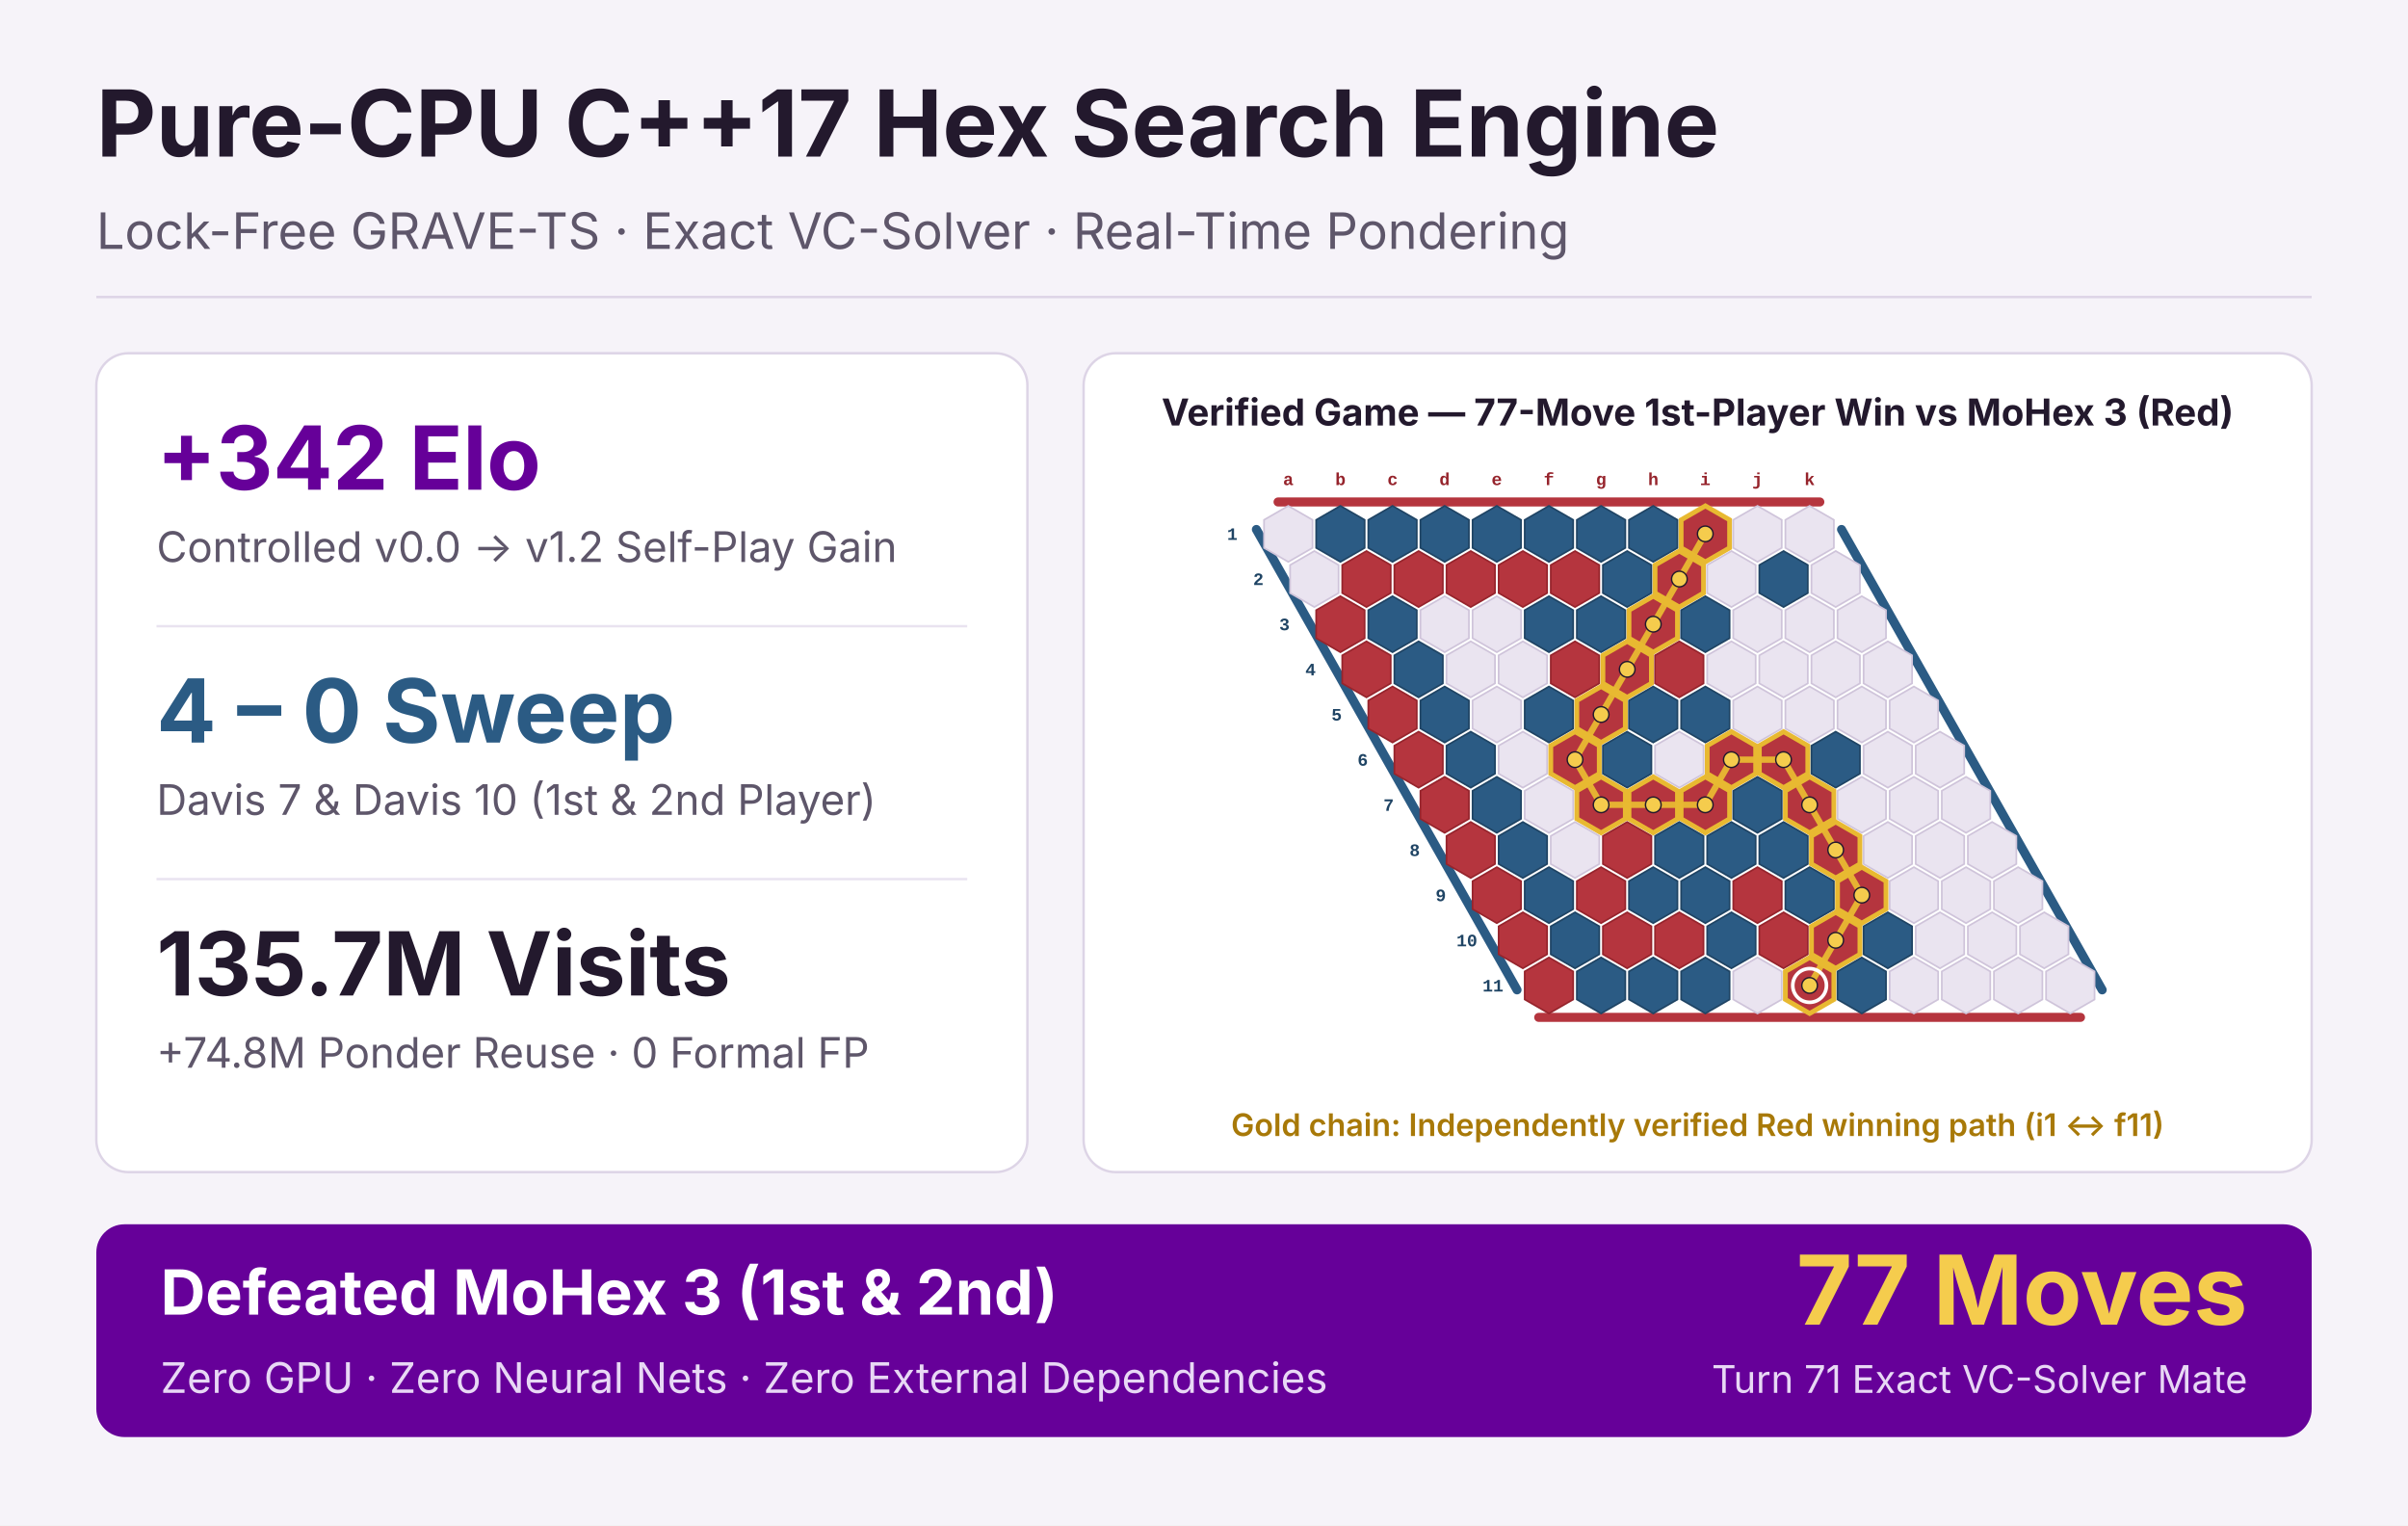
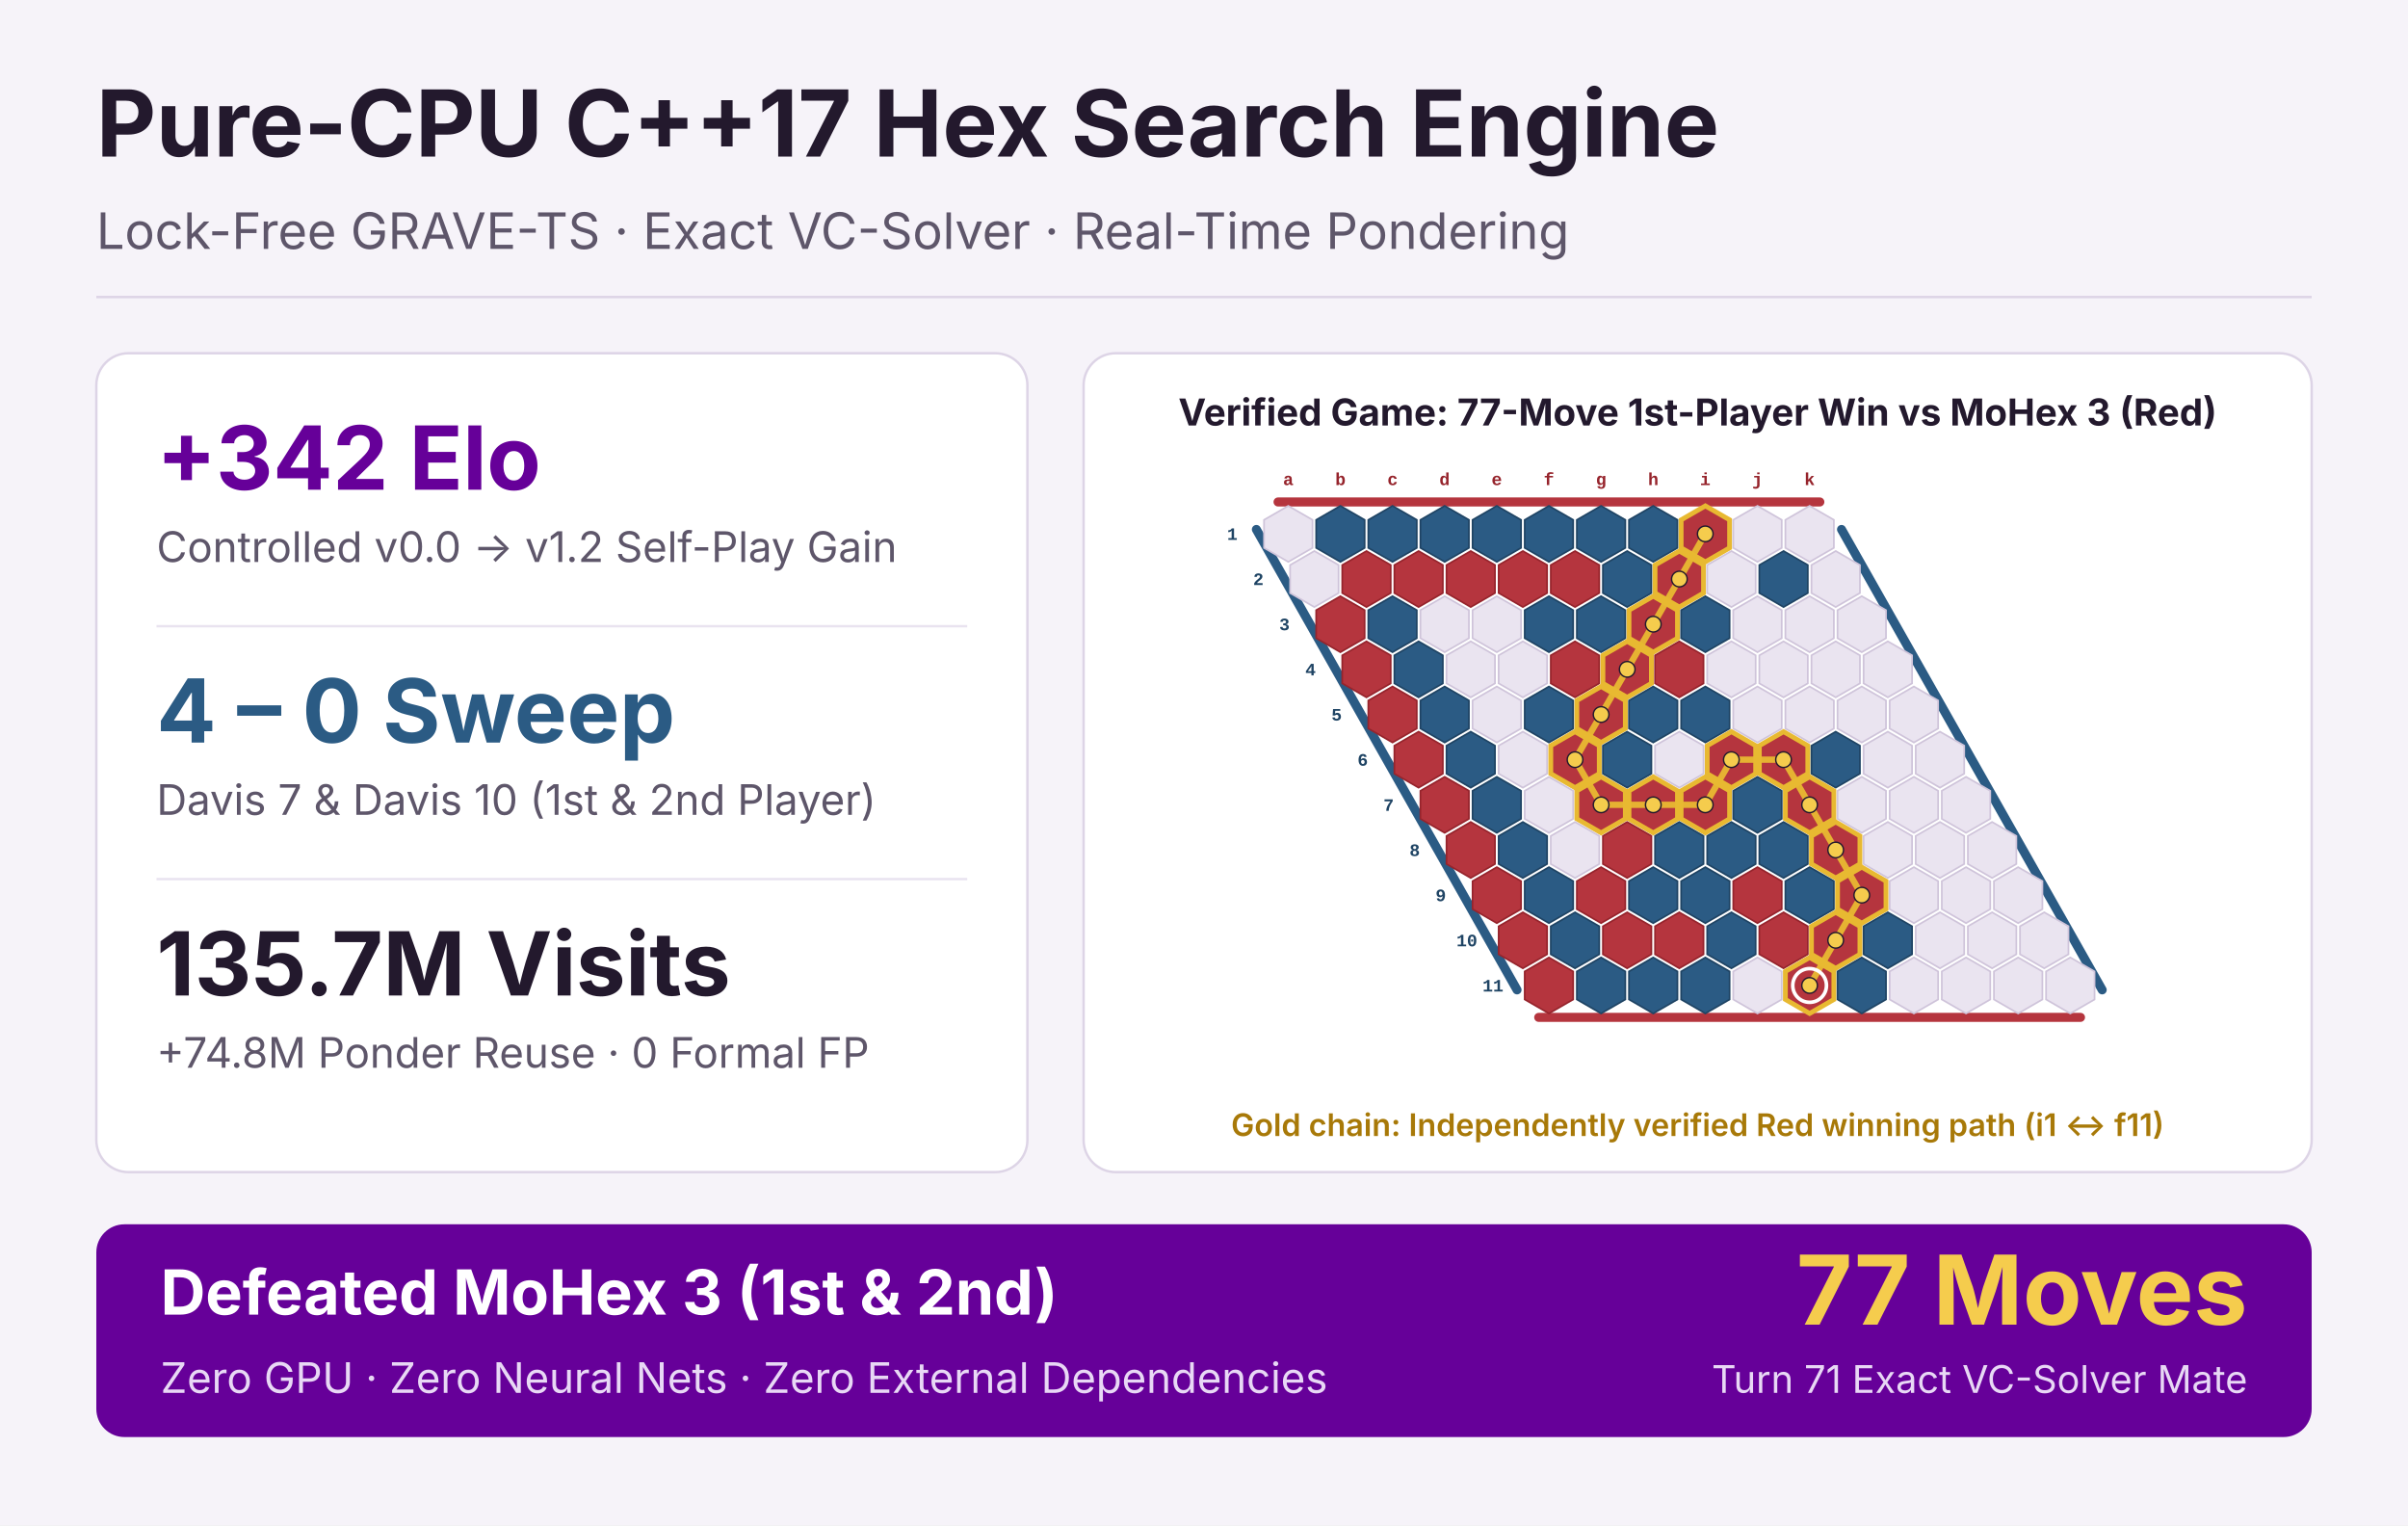
<svg xmlns="http://www.w3.org/2000/svg" viewBox="0 0 1200 760" width="1200" height="760" role="img" aria-labelledby="title desc">
  <style>text{font-family:Inter, 'Segoe UI', -apple-system, BlinkMacSystemFont, Helvetica, Arial, sans-serif;font-variant-numeric:tabular-nums}.mono{font-family:'JetBrains Mono', Consolas, 'Courier New', monospace}</style>
  <rect width="1200" height="760" fill="#F6F3F9" />
  <text x="48" y="78" fill="#23192D" font-size="46" font-weight="750">Pure-CPU C++17 Hex Search Engine</text>
  <text x="48" y="124" fill="#5E566A" font-size="25" font-weight="400">Lock-Free GRAVE-TS · Exact VC-Solver · Real-Time Pondering</text>
  <path d="M48 148H1152" stroke="#DDD4E6" stroke-width="1.2" />
  <rect x="48" y="176" width="464" height="408" rx="16" fill="#FFFFFF" stroke="#DDD4E6" stroke-width="1.2" />
  <text x="78" y="244" fill="#660099" font-size="44" font-weight="750">+342 Elo</text>
  <text x="78" y="280" fill="#5E566A" font-size="21">Controlled v0.0 → v1.2 Self-Play Gain</text>
  <line x1="78" y1="312" x2="482" y2="312" stroke="#E9E3F0" stroke-width="1.2" />
  <text x="78" y="370" fill="#2B5B84" font-size="44" font-weight="750">4 – 0 Sweep</text>
  <text x="78" y="406" fill="#5E566A" font-size="21">Davis 7 &amp; Davis 10 (1st &amp; 2nd Player)</text>
  <line x1="78" y1="438" x2="482" y2="438" stroke="#E9E3F0" stroke-width="1.2" />
  <text x="78" y="496" fill="#23192D" font-size="44" font-weight="750">135.7M Visits</text>
  <text x="78" y="532" fill="#5E566A" font-size="21">+74.8M Ponder Reuse · 0 Formal FP</text>
  <rect x="540" y="176" width="612" height="408" rx="16" fill="#FFFFFF" stroke="#DDD4E6" stroke-width="1.2" />
-   <text x="846" y="212" text-anchor="middle" fill="#23192D" font-size="18.5" font-weight="700">Verified Game — 77-Move 1st-Player Win vs MoHex 3 (Red)</text>
+   <text x="846" y="212" text-anchor="middle" fill="#23192D" font-size="18.5" font-weight="700">Verified Game: 77-Move 1st-Player Win vs MoHex 3 (Red)</text>
  <line x1="636.9" y1="250.1" x2="906.9" y2="250.1" stroke="#B5353E" stroke-width="4.5" stroke-linecap="round" />
  <line x1="766.8" y1="506.9" x2="1036.8" y2="506.9" stroke="#B5353E" stroke-width="4.5" stroke-linecap="round" />
  <line x1="626.1" y1="263.8" x2="756.0" y2="493.2" stroke="#2B5B84" stroke-width="4.5" stroke-linecap="round" />
  <line x1="917.7" y1="263.8" x2="1047.6" y2="493.2" stroke="#2B5B84" stroke-width="4.5" stroke-linecap="round" />
  <text class="mono" x="642.0" y="241.7" text-anchor="middle" fill="#96242C" font-size="8.7" font-weight="700">a</text>
  <text class="mono" x="668.0" y="241.7" text-anchor="middle" fill="#96242C" font-size="8.7" font-weight="700">b</text>
  <text class="mono" x="694.0" y="241.7" text-anchor="middle" fill="#96242C" font-size="8.7" font-weight="700">c</text>
  <text class="mono" x="719.9" y="241.7" text-anchor="middle" fill="#96242C" font-size="8.7" font-weight="700">d</text>
  <text class="mono" x="745.9" y="241.7" text-anchor="middle" fill="#96242C" font-size="8.7" font-weight="700">e</text>
  <text class="mono" x="771.9" y="241.7" text-anchor="middle" fill="#96242C" font-size="8.7" font-weight="700">f</text>
  <text class="mono" x="797.9" y="241.7" text-anchor="middle" fill="#96242C" font-size="8.7" font-weight="700">g</text>
  <text class="mono" x="823.9" y="241.7" text-anchor="middle" fill="#96242C" font-size="8.7" font-weight="700">h</text>
  <text class="mono" x="849.8" y="241.7" text-anchor="middle" fill="#96242C" font-size="8.7" font-weight="700">i</text>
  <text class="mono" x="875.8" y="241.7" text-anchor="middle" fill="#96242C" font-size="8.7" font-weight="700">j</text>
  <text class="mono" x="901.8" y="241.7" text-anchor="middle" fill="#96242C" font-size="8.7" font-weight="700">k</text>
  <text class="mono" x="614.1" y="269.0" text-anchor="middle" fill="#1F4464" font-size="8.7" font-weight="700">1</text>
  <text class="mono" x="627.1" y="291.5" text-anchor="middle" fill="#1F4464" font-size="8.7" font-weight="700">2</text>
  <text class="mono" x="640.1" y="314.0" text-anchor="middle" fill="#1F4464" font-size="8.7" font-weight="700">3</text>
  <text class="mono" x="653.1" y="336.5" text-anchor="middle" fill="#1F4464" font-size="8.7" font-weight="700">4</text>
  <text class="mono" x="666.1" y="359.0" text-anchor="middle" fill="#1F4464" font-size="8.7" font-weight="700">5</text>
  <text class="mono" x="679.1" y="381.5" text-anchor="middle" fill="#1F4464" font-size="8.7" font-weight="700">6</text>
  <text class="mono" x="692.0" y="404.0" text-anchor="middle" fill="#1F4464" font-size="8.7" font-weight="700">7</text>
  <text class="mono" x="705.0" y="426.5" text-anchor="middle" fill="#1F4464" font-size="8.7" font-weight="700">8</text>
  <text class="mono" x="718.0" y="449.0" text-anchor="middle" fill="#1F4464" font-size="8.7" font-weight="700">9</text>
  <text class="mono" x="731.0" y="471.5" text-anchor="middle" fill="#1F4464" font-size="8.7" font-weight="700">10</text>
  <text class="mono" x="744.0" y="494.0" text-anchor="middle" fill="#1F4464" font-size="8.7" font-weight="700">11</text>
  <polygon points="654.08,259.02 654.08,272.98 642.00,279.95 629.92,272.98 629.92,259.02 642.00,252.05" fill="#EAE4F0" stroke="#CFC4DA" stroke-width="0.85" />
  <polygon points="680.06,259.02 680.06,272.98 667.98,279.95 655.90,272.98 655.90,259.02 667.98,252.05" fill="#2B5B84" stroke="#1F4464" stroke-width="0.85" />
  <polygon points="706.04,259.02 706.04,272.98 693.96,279.95 681.88,272.98 681.88,259.02 693.96,252.05" fill="#2B5B84" stroke="#1F4464" stroke-width="0.85" />
  <polygon points="732.02,259.02 732.02,272.98 719.94,279.95 707.86,272.98 707.86,259.02 719.94,252.05" fill="#2B5B84" stroke="#1F4464" stroke-width="0.85" />
  <polygon points="758.00,259.02 758.00,272.98 745.92,279.95 733.84,272.98 733.84,259.02 745.92,252.05" fill="#2B5B84" stroke="#1F4464" stroke-width="0.85" />
  <polygon points="783.98,259.02 783.98,272.98 771.90,279.95 759.82,272.98 759.82,259.02 771.90,252.05" fill="#2B5B84" stroke="#1F4464" stroke-width="0.85" />
  <polygon points="809.97,259.02 809.97,272.98 797.88,279.95 785.80,272.98 785.80,259.02 797.88,252.05" fill="#2B5B84" stroke="#1F4464" stroke-width="0.85" />
  <polygon points="835.95,259.02 835.95,272.98 823.87,279.95 811.78,272.98 811.78,259.02 823.87,252.05" fill="#2B5B84" stroke="#1F4464" stroke-width="0.85" />
  <polygon points="861.93,259.02 861.93,272.98 849.85,279.95 837.77,272.98 837.77,259.02 849.85,252.05" fill="#B5353E" stroke="#E8B931" stroke-width="2.40" />
  <polygon points="887.91,259.02 887.91,272.98 875.83,279.95 863.75,272.98 863.75,259.02 875.83,252.05" fill="#EAE4F0" stroke="#CFC4DA" stroke-width="0.85" />
  <polygon points="913.89,259.02 913.89,272.98 901.81,279.95 889.73,272.98 889.73,259.02 901.81,252.05" fill="#EAE4F0" stroke="#CFC4DA" stroke-width="0.85" />
  <polygon points="667.07,281.52 667.07,295.48 654.99,302.45 642.91,295.48 642.91,281.52 654.99,274.55" fill="#EAE4F0" stroke="#CFC4DA" stroke-width="0.85" />
  <polygon points="693.05,281.52 693.05,295.48 680.97,302.45 668.89,295.48 668.89,281.52 680.97,274.55" fill="#B5353E" stroke="#96242C" stroke-width="0.85" />
  <polygon points="719.03,281.52 719.03,295.48 706.95,302.45 694.87,295.48 694.87,281.52 706.95,274.55" fill="#B5353E" stroke="#96242C" stroke-width="0.85" />
  <polygon points="745.01,281.52 745.01,295.48 732.93,302.45 720.85,295.48 720.85,281.52 732.93,274.55" fill="#B5353E" stroke="#96242C" stroke-width="0.85" />
  <polygon points="770.99,281.52 770.99,295.48 758.91,302.45 746.83,295.48 746.83,281.52 758.91,274.55" fill="#B5353E" stroke="#96242C" stroke-width="0.85" />
  <polygon points="796.98,281.52 796.98,295.48 784.89,302.45 772.81,295.48 772.81,281.52 784.89,274.55" fill="#B5353E" stroke="#96242C" stroke-width="0.85" />
  <polygon points="822.96,281.52 822.96,295.48 810.87,302.45 798.79,295.48 798.79,281.52 810.87,274.55" fill="#2B5B84" stroke="#1F4464" stroke-width="0.85" />
  <polygon points="848.94,281.52 848.94,295.48 836.86,302.45 824.77,295.48 824.77,281.52 836.86,274.55" fill="#B5353E" stroke="#E8B931" stroke-width="2.40" />
  <polygon points="874.92,281.52 874.92,295.48 862.84,302.45 850.76,295.48 850.76,281.52 862.84,274.55" fill="#EAE4F0" stroke="#CFC4DA" stroke-width="0.85" />
  <polygon points="900.90,281.52 900.90,295.48 888.82,302.45 876.74,295.48 876.74,281.52 888.82,274.55" fill="#2B5B84" stroke="#1F4464" stroke-width="0.85" />
  <polygon points="926.88,281.52 926.88,295.48 914.80,302.45 902.72,295.48 902.72,281.52 914.80,274.55" fill="#EAE4F0" stroke="#CFC4DA" stroke-width="0.85" />
  <polygon points="680.06,304.02 680.06,317.98 667.98,324.95 655.90,317.98 655.90,304.02 667.98,297.05" fill="#B5353E" stroke="#96242C" stroke-width="0.85" />
  <polygon points="706.04,304.02 706.04,317.98 693.96,324.95 681.88,317.98 681.88,304.02 693.96,297.05" fill="#2B5B84" stroke="#1F4464" stroke-width="0.85" />
  <polygon points="732.02,304.02 732.02,317.98 719.94,324.95 707.86,317.98 707.86,304.02 719.94,297.05" fill="#EAE4F0" stroke="#CFC4DA" stroke-width="0.85" />
  <polygon points="758.00,304.02 758.00,317.98 745.92,324.95 733.84,317.98 733.84,304.02 745.92,297.05" fill="#EAE4F0" stroke="#CFC4DA" stroke-width="0.85" />
  <polygon points="783.98,304.02 783.98,317.98 771.90,324.95 759.82,317.98 759.82,304.02 771.90,297.05" fill="#2B5B84" stroke="#1F4464" stroke-width="0.85" />
  <polygon points="809.97,304.02 809.97,317.98 797.88,324.95 785.80,317.98 785.80,304.02 797.88,297.05" fill="#2B5B84" stroke="#1F4464" stroke-width="0.85" />
  <polygon points="835.95,304.02 835.95,317.98 823.87,324.95 811.78,317.98 811.78,304.02 823.87,297.05" fill="#B5353E" stroke="#E8B931" stroke-width="2.40" />
  <polygon points="861.93,304.02 861.93,317.98 849.85,324.95 837.77,317.98 837.77,304.02 849.85,297.05" fill="#2B5B84" stroke="#1F4464" stroke-width="0.85" />
  <polygon points="887.91,304.02 887.91,317.98 875.83,324.95 863.75,317.98 863.75,304.02 875.83,297.05" fill="#EAE4F0" stroke="#CFC4DA" stroke-width="0.85" />
  <polygon points="913.89,304.02 913.89,317.98 901.81,324.95 889.73,317.98 889.73,304.02 901.81,297.05" fill="#EAE4F0" stroke="#CFC4DA" stroke-width="0.85" />
  <polygon points="939.87,304.02 939.87,317.98 927.79,324.95 915.71,317.98 915.71,304.02 927.79,297.05" fill="#EAE4F0" stroke="#CFC4DA" stroke-width="0.85" />
  <polygon points="693.05,326.52 693.05,340.48 680.97,347.45 668.89,340.48 668.89,326.52 680.97,319.55" fill="#B5353E" stroke="#96242C" stroke-width="0.85" />
  <polygon points="719.03,326.52 719.03,340.48 706.95,347.45 694.87,340.48 694.87,326.52 706.95,319.55" fill="#2B5B84" stroke="#1F4464" stroke-width="0.85" />
  <polygon points="745.01,326.52 745.01,340.48 732.93,347.45 720.85,340.48 720.85,326.52 732.93,319.55" fill="#EAE4F0" stroke="#CFC4DA" stroke-width="0.85" />
  <polygon points="770.99,326.52 770.99,340.48 758.91,347.45 746.83,340.48 746.83,326.52 758.91,319.55" fill="#EAE4F0" stroke="#CFC4DA" stroke-width="0.85" />
  <polygon points="796.98,326.52 796.98,340.48 784.89,347.45 772.81,340.48 772.81,326.52 784.89,319.55" fill="#B5353E" stroke="#96242C" stroke-width="0.85" />
  <polygon points="822.96,326.52 822.96,340.48 810.87,347.45 798.79,340.48 798.79,326.52 810.87,319.55" fill="#B5353E" stroke="#E8B931" stroke-width="2.40" />
  <polygon points="848.94,326.52 848.94,340.48 836.86,347.45 824.77,340.48 824.77,326.52 836.86,319.55" fill="#B5353E" stroke="#96242C" stroke-width="0.85" />
  <polygon points="874.92,326.52 874.92,340.48 862.84,347.45 850.76,340.48 850.76,326.52 862.84,319.55" fill="#EAE4F0" stroke="#CFC4DA" stroke-width="0.85" />
  <polygon points="900.90,326.52 900.90,340.48 888.82,347.45 876.74,340.48 876.74,326.52 888.82,319.55" fill="#EAE4F0" stroke="#CFC4DA" stroke-width="0.85" />
  <polygon points="926.88,326.52 926.88,340.48 914.80,347.45 902.72,340.48 902.72,326.52 914.80,319.55" fill="#EAE4F0" stroke="#CFC4DA" stroke-width="0.85" />
  <polygon points="952.86,326.52 952.86,340.48 940.78,347.45 928.70,340.48 928.70,326.52 940.78,319.55" fill="#EAE4F0" stroke="#CFC4DA" stroke-width="0.85" />
  <polygon points="706.04,349.02 706.04,362.98 693.96,369.95 681.88,362.98 681.88,349.02 693.96,342.05" fill="#B5353E" stroke="#96242C" stroke-width="0.85" />
  <polygon points="732.02,349.02 732.02,362.98 719.94,369.95 707.86,362.98 707.86,349.02 719.94,342.05" fill="#2B5B84" stroke="#1F4464" stroke-width="0.85" />
  <polygon points="758.00,349.02 758.00,362.98 745.92,369.95 733.84,362.98 733.84,349.02 745.92,342.05" fill="#EAE4F0" stroke="#CFC4DA" stroke-width="0.85" />
  <polygon points="783.98,349.02 783.98,362.98 771.90,369.95 759.82,362.98 759.82,349.02 771.90,342.05" fill="#2B5B84" stroke="#1F4464" stroke-width="0.85" />
  <polygon points="809.97,349.02 809.97,362.98 797.88,369.95 785.80,362.98 785.80,349.02 797.88,342.05" fill="#B5353E" stroke="#E8B931" stroke-width="2.40" />
  <polygon points="835.95,349.02 835.95,362.98 823.87,369.95 811.78,362.98 811.78,349.02 823.87,342.05" fill="#2B5B84" stroke="#1F4464" stroke-width="0.85" />
  <polygon points="861.93,349.02 861.93,362.98 849.85,369.95 837.77,362.98 837.77,349.02 849.85,342.05" fill="#2B5B84" stroke="#1F4464" stroke-width="0.85" />
  <polygon points="887.91,349.02 887.91,362.98 875.83,369.95 863.75,362.98 863.75,349.02 875.83,342.05" fill="#EAE4F0" stroke="#CFC4DA" stroke-width="0.85" />
  <polygon points="913.89,349.02 913.89,362.98 901.81,369.95 889.73,362.98 889.73,349.02 901.81,342.05" fill="#EAE4F0" stroke="#CFC4DA" stroke-width="0.85" />
  <polygon points="939.87,349.02 939.87,362.98 927.79,369.95 915.71,362.98 915.71,349.02 927.79,342.05" fill="#EAE4F0" stroke="#CFC4DA" stroke-width="0.85" />
  <polygon points="965.85,349.02 965.85,362.98 953.77,369.95 941.69,362.98 941.69,349.02 953.77,342.05" fill="#EAE4F0" stroke="#CFC4DA" stroke-width="0.85" />
  <polygon points="719.03,371.52 719.03,385.48 706.95,392.45 694.87,385.48 694.87,371.52 706.95,364.55" fill="#B5353E" stroke="#96242C" stroke-width="0.85" />
  <polygon points="745.01,371.52 745.01,385.48 732.93,392.45 720.85,385.48 720.85,371.52 732.93,364.55" fill="#2B5B84" stroke="#1F4464" stroke-width="0.85" />
  <polygon points="770.99,371.52 770.99,385.48 758.91,392.45 746.83,385.48 746.83,371.52 758.91,364.55" fill="#EAE4F0" stroke="#CFC4DA" stroke-width="0.85" />
  <polygon points="796.98,371.52 796.98,385.48 784.89,392.45 772.81,385.48 772.81,371.52 784.89,364.55" fill="#B5353E" stroke="#E8B931" stroke-width="2.40" />
  <polygon points="822.96,371.52 822.96,385.48 810.87,392.45 798.79,385.48 798.79,371.52 810.87,364.55" fill="#2B5B84" stroke="#1F4464" stroke-width="0.85" />
  <polygon points="848.94,371.52 848.94,385.48 836.86,392.45 824.77,385.48 824.77,371.52 836.86,364.55" fill="#EAE4F0" stroke="#CFC4DA" stroke-width="0.85" />
  <polygon points="874.92,371.52 874.92,385.48 862.84,392.45 850.76,385.48 850.76,371.52 862.84,364.55" fill="#B5353E" stroke="#E8B931" stroke-width="2.40" />
  <polygon points="900.90,371.52 900.90,385.48 888.82,392.45 876.74,385.48 876.74,371.52 888.82,364.55" fill="#B5353E" stroke="#E8B931" stroke-width="2.40" />
  <polygon points="926.88,371.52 926.88,385.48 914.80,392.45 902.72,385.48 902.72,371.52 914.80,364.55" fill="#2B5B84" stroke="#1F4464" stroke-width="0.85" />
  <polygon points="952.86,371.52 952.86,385.48 940.78,392.45 928.70,385.48 928.70,371.52 940.78,364.55" fill="#EAE4F0" stroke="#CFC4DA" stroke-width="0.85" />
  <polygon points="978.84,371.52 978.84,385.48 966.76,392.45 954.68,385.48 954.68,371.52 966.76,364.55" fill="#EAE4F0" stroke="#CFC4DA" stroke-width="0.85" />
  <polygon points="732.02,394.02 732.02,407.98 719.94,414.95 707.86,407.98 707.86,394.02 719.94,387.05" fill="#B5353E" stroke="#96242C" stroke-width="0.85" />
  <polygon points="758.00,394.02 758.00,407.98 745.92,414.95 733.84,407.98 733.84,394.02 745.92,387.05" fill="#2B5B84" stroke="#1F4464" stroke-width="0.85" />
  <polygon points="783.98,394.02 783.98,407.98 771.90,414.95 759.82,407.98 759.82,394.02 771.90,387.05" fill="#EAE4F0" stroke="#CFC4DA" stroke-width="0.85" />
  <polygon points="809.97,394.02 809.97,407.98 797.88,414.95 785.80,407.98 785.80,394.02 797.88,387.05" fill="#B5353E" stroke="#E8B931" stroke-width="2.40" />
  <polygon points="835.95,394.02 835.95,407.98 823.87,414.95 811.78,407.98 811.78,394.02 823.87,387.05" fill="#B5353E" stroke="#E8B931" stroke-width="2.40" />
  <polygon points="861.93,394.02 861.93,407.98 849.85,414.95 837.77,407.98 837.77,394.02 849.85,387.05" fill="#B5353E" stroke="#E8B931" stroke-width="2.40" />
  <polygon points="887.91,394.02 887.91,407.98 875.83,414.95 863.75,407.98 863.75,394.02 875.83,387.05" fill="#2B5B84" stroke="#1F4464" stroke-width="0.85" />
  <polygon points="913.89,394.02 913.89,407.98 901.81,414.95 889.73,407.98 889.73,394.02 901.81,387.05" fill="#B5353E" stroke="#E8B931" stroke-width="2.40" />
  <polygon points="939.87,394.02 939.87,407.98 927.79,414.95 915.71,407.98 915.71,394.02 927.79,387.05" fill="#EAE4F0" stroke="#CFC4DA" stroke-width="0.85" />
  <polygon points="965.85,394.02 965.85,407.98 953.77,414.95 941.69,407.98 941.69,394.02 953.77,387.05" fill="#EAE4F0" stroke="#CFC4DA" stroke-width="0.85" />
  <polygon points="991.83,394.02 991.83,407.98 979.75,414.95 967.67,407.98 967.67,394.02 979.75,387.05" fill="#EAE4F0" stroke="#CFC4DA" stroke-width="0.85" />
  <polygon points="745.01,416.52 745.01,430.48 732.93,437.45 720.85,430.48 720.85,416.52 732.93,409.55" fill="#B5353E" stroke="#96242C" stroke-width="0.85" />
  <polygon points="770.99,416.52 770.99,430.48 758.91,437.45 746.83,430.48 746.83,416.52 758.91,409.55" fill="#2B5B84" stroke="#1F4464" stroke-width="0.85" />
  <polygon points="796.98,416.52 796.98,430.48 784.89,437.45 772.81,430.48 772.81,416.52 784.89,409.55" fill="#EAE4F0" stroke="#CFC4DA" stroke-width="0.85" />
  <polygon points="822.96,416.52 822.96,430.48 810.87,437.45 798.79,430.48 798.79,416.52 810.87,409.55" fill="#B5353E" stroke="#96242C" stroke-width="0.85" />
  <polygon points="848.94,416.52 848.94,430.48 836.86,437.45 824.77,430.48 824.77,416.52 836.86,409.55" fill="#2B5B84" stroke="#1F4464" stroke-width="0.85" />
  <polygon points="874.92,416.52 874.92,430.48 862.84,437.45 850.76,430.48 850.76,416.52 862.84,409.55" fill="#2B5B84" stroke="#1F4464" stroke-width="0.85" />
  <polygon points="900.90,416.52 900.90,430.48 888.82,437.45 876.74,430.48 876.74,416.52 888.82,409.55" fill="#2B5B84" stroke="#1F4464" stroke-width="0.85" />
  <polygon points="926.88,416.52 926.88,430.48 914.80,437.45 902.72,430.48 902.72,416.52 914.80,409.55" fill="#B5353E" stroke="#E8B931" stroke-width="2.40" />
  <polygon points="952.86,416.52 952.86,430.48 940.78,437.45 928.70,430.48 928.70,416.52 940.78,409.55" fill="#EAE4F0" stroke="#CFC4DA" stroke-width="0.85" />
  <polygon points="978.84,416.52 978.84,430.48 966.76,437.45 954.68,430.48 954.68,416.52 966.76,409.55" fill="#EAE4F0" stroke="#CFC4DA" stroke-width="0.85" />
  <polygon points="1004.82,416.52 1004.82,430.48 992.74,437.45 980.66,430.48 980.66,416.52 992.74,409.55" fill="#EAE4F0" stroke="#CFC4DA" stroke-width="0.85" />
  <polygon points="758.00,439.02 758.00,452.98 745.92,459.95 733.84,452.98 733.84,439.02 745.92,432.05" fill="#B5353E" stroke="#96242C" stroke-width="0.85" />
  <polygon points="783.98,439.02 783.98,452.98 771.90,459.95 759.82,452.98 759.82,439.02 771.90,432.05" fill="#2B5B84" stroke="#1F4464" stroke-width="0.85" />
  <polygon points="809.97,439.02 809.97,452.98 797.88,459.95 785.80,452.98 785.80,439.02 797.88,432.05" fill="#B5353E" stroke="#96242C" stroke-width="0.85" />
  <polygon points="835.95,439.02 835.95,452.98 823.87,459.95 811.78,452.98 811.78,439.02 823.87,432.05" fill="#2B5B84" stroke="#1F4464" stroke-width="0.85" />
  <polygon points="861.93,439.02 861.93,452.98 849.85,459.95 837.77,452.98 837.77,439.02 849.85,432.05" fill="#2B5B84" stroke="#1F4464" stroke-width="0.85" />
  <polygon points="887.91,439.02 887.91,452.98 875.83,459.95 863.75,452.98 863.75,439.02 875.83,432.05" fill="#B5353E" stroke="#96242C" stroke-width="0.85" />
  <polygon points="913.89,439.02 913.89,452.98 901.81,459.95 889.73,452.98 889.73,439.02 901.81,432.05" fill="#2B5B84" stroke="#1F4464" stroke-width="0.85" />
  <polygon points="939.87,439.02 939.87,452.98 927.79,459.95 915.71,452.98 915.71,439.02 927.79,432.05" fill="#B5353E" stroke="#E8B931" stroke-width="2.40" />
  <polygon points="965.85,439.02 965.85,452.98 953.77,459.95 941.69,452.98 941.69,439.02 953.77,432.05" fill="#EAE4F0" stroke="#CFC4DA" stroke-width="0.85" />
  <polygon points="991.83,439.02 991.83,452.98 979.75,459.95 967.67,452.98 967.67,439.02 979.75,432.05" fill="#EAE4F0" stroke="#CFC4DA" stroke-width="0.85" />
  <polygon points="1017.81,439.02 1017.81,452.98 1005.73,459.95 993.65,452.98 993.65,439.02 1005.73,432.05" fill="#EAE4F0" stroke="#CFC4DA" stroke-width="0.85" />
  <polygon points="770.99,461.52 770.99,475.48 758.91,482.45 746.83,475.48 746.83,461.52 758.91,454.55" fill="#B5353E" stroke="#96242C" stroke-width="0.85" />
  <polygon points="796.98,461.52 796.98,475.48 784.89,482.45 772.81,475.48 772.81,461.52 784.89,454.55" fill="#2B5B84" stroke="#1F4464" stroke-width="0.85" />
  <polygon points="822.96,461.52 822.96,475.48 810.87,482.45 798.79,475.48 798.79,461.52 810.87,454.55" fill="#B5353E" stroke="#96242C" stroke-width="0.85" />
  <polygon points="848.94,461.52 848.94,475.48 836.86,482.45 824.77,475.48 824.77,461.52 836.86,454.55" fill="#B5353E" stroke="#96242C" stroke-width="0.85" />
  <polygon points="874.92,461.52 874.92,475.48 862.84,482.45 850.76,475.48 850.76,461.52 862.84,454.55" fill="#2B5B84" stroke="#1F4464" stroke-width="0.85" />
  <polygon points="900.90,461.52 900.90,475.48 888.82,482.45 876.74,475.48 876.74,461.52 888.82,454.55" fill="#B5353E" stroke="#96242C" stroke-width="0.85" />
  <polygon points="926.88,461.52 926.88,475.48 914.80,482.45 902.72,475.48 902.72,461.52 914.80,454.55" fill="#B5353E" stroke="#E8B931" stroke-width="2.40" />
  <polygon points="952.86,461.52 952.86,475.48 940.78,482.45 928.70,475.48 928.70,461.52 940.78,454.55" fill="#2B5B84" stroke="#1F4464" stroke-width="0.85" />
  <polygon points="978.84,461.52 978.84,475.48 966.76,482.45 954.68,475.48 954.68,461.52 966.76,454.55" fill="#EAE4F0" stroke="#CFC4DA" stroke-width="0.85" />
  <polygon points="1004.82,461.52 1004.82,475.48 992.74,482.45 980.66,475.48 980.66,461.52 992.74,454.55" fill="#EAE4F0" stroke="#CFC4DA" stroke-width="0.85" />
  <polygon points="1030.80,461.52 1030.80,475.48 1018.72,482.45 1006.64,475.48 1006.64,461.52 1018.72,454.55" fill="#EAE4F0" stroke="#CFC4DA" stroke-width="0.85" />
  <polygon points="783.98,484.02 783.98,497.98 771.90,504.95 759.82,497.98 759.82,484.02 771.90,477.05" fill="#B5353E" stroke="#96242C" stroke-width="0.85" />
  <polygon points="809.97,484.02 809.97,497.98 797.88,504.95 785.80,497.98 785.80,484.02 797.88,477.05" fill="#2B5B84" stroke="#1F4464" stroke-width="0.85" />
  <polygon points="835.95,484.02 835.95,497.98 823.87,504.95 811.78,497.98 811.78,484.02 823.87,477.05" fill="#2B5B84" stroke="#1F4464" stroke-width="0.85" />
  <polygon points="861.93,484.02 861.93,497.98 849.85,504.95 837.77,497.98 837.77,484.02 849.85,477.05" fill="#2B5B84" stroke="#1F4464" stroke-width="0.85" />
  <polygon points="887.91,484.02 887.91,497.98 875.83,504.95 863.75,497.98 863.75,484.02 875.83,477.05" fill="#EAE4F0" stroke="#CFC4DA" stroke-width="0.85" />
  <polygon points="913.89,484.02 913.89,497.98 901.81,504.95 889.73,497.98 889.73,484.02 901.81,477.05" fill="#B5353E" stroke="#E8B931" stroke-width="2.40" />
  <polygon points="939.87,484.02 939.87,497.98 927.79,504.95 915.71,497.98 915.71,484.02 927.79,477.05" fill="#2B5B84" stroke="#1F4464" stroke-width="0.85" />
  <polygon points="965.85,484.02 965.85,497.98 953.77,504.95 941.69,497.98 941.69,484.02 953.77,477.05" fill="#EAE4F0" stroke="#CFC4DA" stroke-width="0.85" />
  <polygon points="991.83,484.02 991.83,497.98 979.75,504.95 967.67,497.98 967.67,484.02 979.75,477.05" fill="#EAE4F0" stroke="#CFC4DA" stroke-width="0.85" />
  <polygon points="1017.81,484.02 1017.81,497.98 1005.73,504.95 993.65,497.98 993.65,484.02 1005.73,477.05" fill="#EAE4F0" stroke="#CFC4DA" stroke-width="0.85" />
  <polygon points="1043.79,484.02 1043.79,497.98 1031.71,504.95 1019.63,497.98 1019.63,484.02 1031.71,477.05" fill="#EAE4F0" stroke="#CFC4DA" stroke-width="0.85" />
  <polyline points="849.8,266.0 836.9,288.5 823.9,311.0 810.9,333.5 797.9,356.0 784.9,378.5 797.9,401.0 823.9,401.0 849.8,401.0 862.8,378.5 888.8,378.5 901.8,401.0 914.8,423.5 927.8,446.0 914.8,468.5 901.8,491.0" fill="none" stroke="#E8B931" stroke-width="3.15" stroke-linecap="round" stroke-linejoin="round" opacity="0.95" />
  <circle cx="849.8" cy="266.0" r="3.90" fill="#F5CC4D" stroke="#23192D" stroke-width="0.7" />
  <circle cx="836.9" cy="288.5" r="3.90" fill="#F5CC4D" stroke="#23192D" stroke-width="0.7" />
  <circle cx="823.9" cy="311.0" r="3.90" fill="#F5CC4D" stroke="#23192D" stroke-width="0.7" />
  <circle cx="810.9" cy="333.5" r="3.90" fill="#F5CC4D" stroke="#23192D" stroke-width="0.7" />
  <circle cx="797.9" cy="356.0" r="3.90" fill="#F5CC4D" stroke="#23192D" stroke-width="0.7" />
  <circle cx="784.9" cy="378.5" r="3.90" fill="#F5CC4D" stroke="#23192D" stroke-width="0.7" />
  <circle cx="797.9" cy="401.0" r="3.90" fill="#F5CC4D" stroke="#23192D" stroke-width="0.7" />
  <circle cx="823.9" cy="401.0" r="3.90" fill="#F5CC4D" stroke="#23192D" stroke-width="0.7" />
  <circle cx="849.8" cy="401.0" r="3.90" fill="#F5CC4D" stroke="#23192D" stroke-width="0.7" />
  <circle cx="862.8" cy="378.5" r="3.90" fill="#F5CC4D" stroke="#23192D" stroke-width="0.7" />
  <circle cx="888.8" cy="378.5" r="3.90" fill="#F5CC4D" stroke="#23192D" stroke-width="0.7" />
  <circle cx="901.8" cy="401.0" r="3.90" fill="#F5CC4D" stroke="#23192D" stroke-width="0.7" />
  <circle cx="914.8" cy="423.5" r="3.90" fill="#F5CC4D" stroke="#23192D" stroke-width="0.7" />
  <circle cx="927.8" cy="446.0" r="3.90" fill="#F5CC4D" stroke="#23192D" stroke-width="0.7" />
  <circle cx="914.8" cy="468.5" r="3.90" fill="#F5CC4D" stroke="#23192D" stroke-width="0.7" />
  <circle cx="901.8" cy="491.0" r="3.90" fill="#F5CC4D" stroke="#23192D" stroke-width="0.7" />
  <circle cx="901.8" cy="491.0" r="8.40" fill="none" stroke="#FFFFFF" stroke-width="1.8" />
  <text x="846" y="566" text-anchor="middle" fill="#A87908" font-size="15.5" font-weight="600">Gold chain: Independently verified Red winning path (i1 ↔ f11)</text>
  <rect x="48" y="610" width="1104" height="106" rx="14" fill="#660099" />
  <text x="80" y="655" fill="#FFFFFF" font-size="31" font-weight="750">Defeated MoHex 3 (1st &amp; 2nd)</text>
  <text x="80" y="694" fill="#E8D8F5" font-size="21">Zero GPU · Zero Neural Nets · Zero External Dependencies</text>
  <text x="1120" y="660" text-anchor="end" fill="#F5CC4D" font-size="48" font-weight="750">77 Moves</text>
  <text x="1120" y="694" text-anchor="end" fill="#E8D8F5" font-size="19">Turn 71 Exact VC-Solver Mate</text>
</svg>
